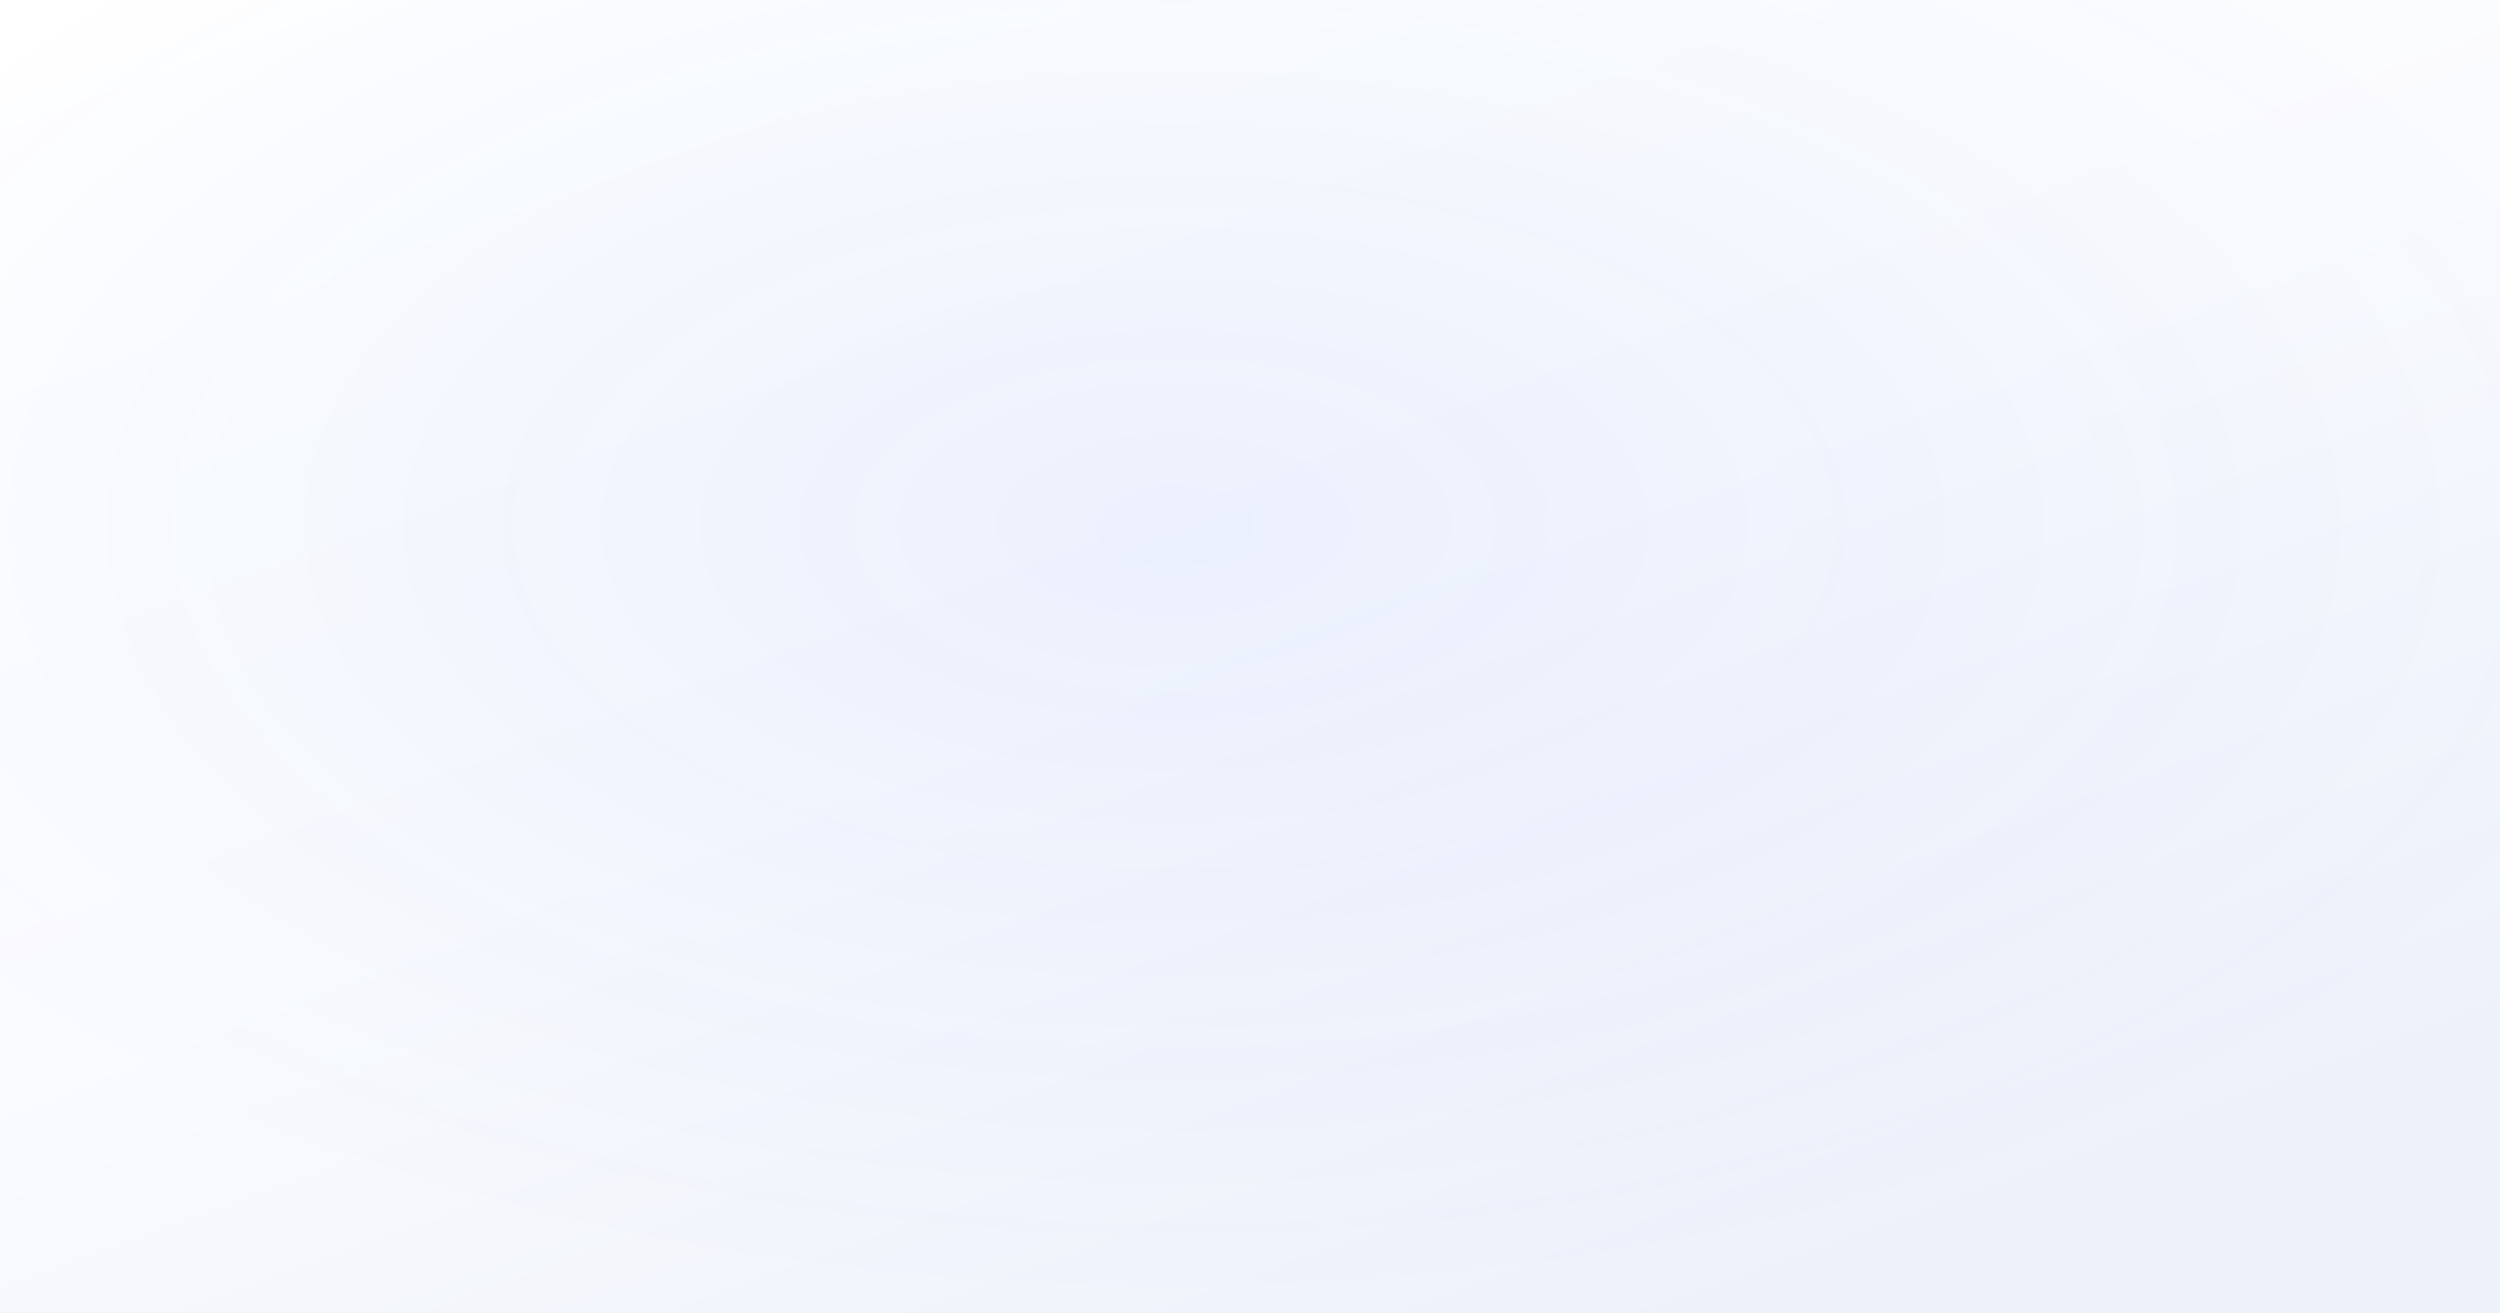
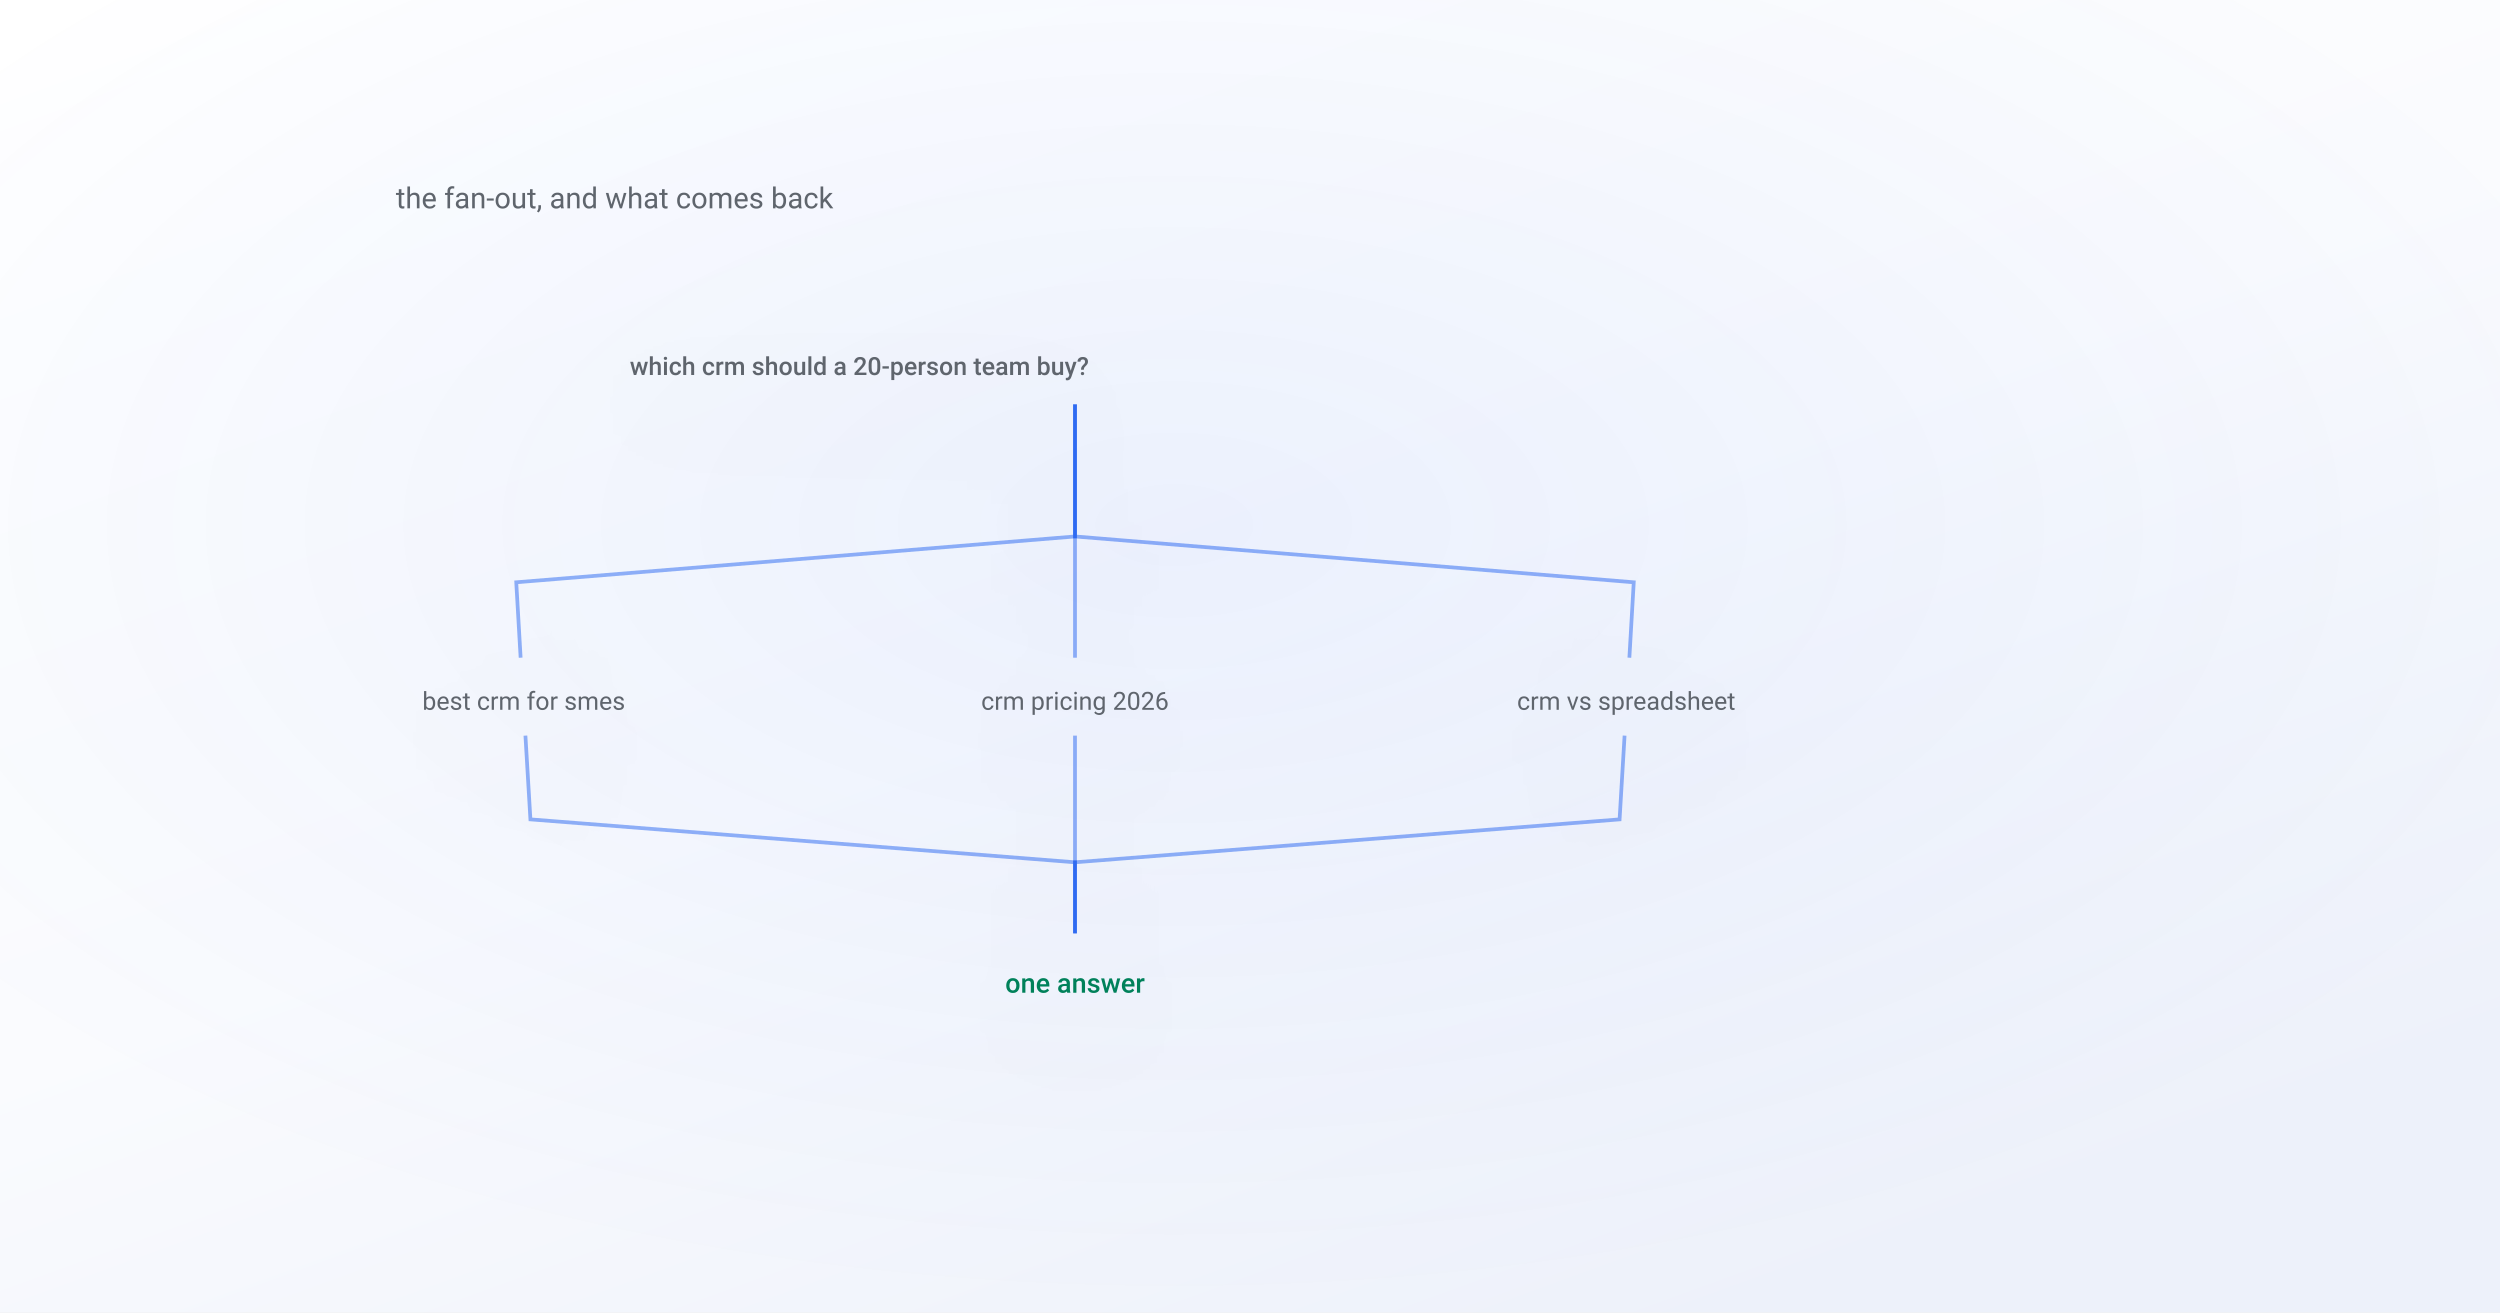
<svg xmlns="http://www.w3.org/2000/svg" viewBox="0 0 1200 630" font-family="-apple-system, BlinkMacSystemFont, 'Segoe UI', 'DM Sans', Roboto, sans-serif">
  <defs>
    <linearGradient id="bg" x1="0" y1="0" x2="0.7" y2="1">
      <stop offset="0" stop-color="#ffffff" />
      <stop offset="0.55" stop-color="#fafbfe" />
      <stop offset="1" stop-color="#edf1fa" />
    </linearGradient>
    <radialGradient id="glow" cx="0.47" cy="0.4" r="0.6">
      <stop offset="0" stop-color="#004aef" stop-opacity="0.06" />
      <stop offset="1" stop-color="#004aef" stop-opacity="0" />
    </radialGradient>
    <filter id="lift" x="-25%" y="-25%" width="150%" height="160%">
      <feDropShadow dx="0" dy="18" stdDeviation="24" flood-color="#0b1a3a" flood-opacity="0.11" />
    </filter>
  </defs>
  <style>
    /* 14s loop. Each class is a different kind of arrival, because the figures
       are about different kinds of event: text is typed, a result appears, a
-        panel expands and pushes what is under it away, a curve is drawn.
+        panel expands and pushes what is under it away, a curve is drawn. A fade
+        only says "this exists".
+ 
       `transform-box: fill-box` is what makes transform-origin mean the shape's
-        own box rather than the whole canvas.
+        own box rather than the whole canvas. Without it a scaleX on a text line
+        grows from the middle of the page.

-        Every animation rests on the finished figure, and reduced motion paints
-        that frame directly. The og:image renderer runs with reduced motion
-        forced, so the still it captures is always the completed drawing. */
+        Every class rests on the finished figure, and reduced motion paints that
+        frame directly. The og:image renderer forces reduced motion, so the still
+        it captures is always the completed drawing. Check this after any change
+        to the keyframes: a scaleY(0) that fails to reset removes the shape from
+        every social card, and nobody notices until someone shares the post. */
    .c, .type, .pop, .rise, .expandy { transform-box: fill-box; }

    .c { opacity: 0; animation: fade 14s ease-in-out infinite; }
    @keyframes fade { 0% { opacity: 0 } 20%, 88% { opacity: var(--o, 1) } 100% { opacity: 0 } }

-     /* a caret running left to right */
    .type { opacity: 0; transform-origin: left center;
             animation: type 14s cubic-bezier(0.25, 0.9, 0.3, 1) infinite; }
    @keyframes type { 0% { opacity: 0; transform: scaleX(0) }
                      6% { opacity: var(--o, 1); transform: scaleX(0) }
                      22%, 88% { opacity: var(--o, 1); transform: scaleX(1) }
                      100% { opacity: 0; transform: scaleX(1) } }

-     /* lands with a little overshoot, the way a result appears */
    .pop { opacity: 0; transform-origin: center;
            animation: pop 14s cubic-bezier(0.34, 1.56, 0.64, 1) infinite; }
    @keyframes pop { 0% { opacity: 0; transform: scale(0.6) }
                     18%, 88% { opacity: var(--o, 1); transform: scale(1) }
                     100% { opacity: 0; transform: scale(0.6) } }

    .rise { opacity: 0; animation: rise 14s cubic-bezier(0.2, 0.9, 0.3, 1) infinite; }
    @keyframes rise { 0% { opacity: 0; transform: translateY(22px) }
                      20%, 88% { opacity: var(--o, 1); transform: translateY(0) }
                      100% { opacity: 0; transform: translateY(22px) } }

-     /* a panel opening downward, which is what pushes the links off the frame */
    .expandy { opacity: 0; transform-origin: top center;
                animation: expandy 14s cubic-bezier(0.2, 0.9, 0.25, 1) infinite; }
    @keyframes expandy { 0% { opacity: 0; transform: scaleY(0) }
                         6% { opacity: var(--o, 1); transform: scaleY(0) }
                         24%, 88% { opacity: var(--o, 1); transform: scaleY(1) }
                         100% { opacity: 0; transform: scaleY(0) } }

    .draw { stroke-dasharray: var(--len, 2000); stroke-dashoffset: var(--len, 2000);
             animation: draw 14s ease-in-out infinite; }
    @keyframes draw { 0% { stroke-dashoffset: var(--len, 2000) }
                      26%, 88% { stroke-dashoffset: 0 }
                      100% { stroke-dashoffset: var(--len, 2000) } }

    .mark { opacity: 0; animation: mark 14s ease infinite; }
    @keyframes mark { 0%, 40% { opacity: 0 } 52%, 86% { opacity: 1 } 96%, 100% { opacity: 0 } }

    @media (prefers-reduced-motion: reduce) {
      .c, .type, .pop, .rise, .expandy { opacity: var(--o, 1); transform: none; animation: none }
      .draw { stroke-dashoffset: 0; animation: none }
      .mark { opacity: 1; animation: none }
    }
  </style>
  <rect width="1200" height="630" fill="url(#bg)" />
  <rect width="1200" height="630" fill="url(#glow)" />
+   <defs>
+     <linearGradient id="gblue" x1="0" y1="0" x2="0.55" y2="1">
+       <stop offset="0" stop-color="#3d76ff" />
+       <stop offset="1" stop-color="#004aef" />
+     </linearGradient>
+     <linearGradient id="ggreen" x1="0" y1="0" x2="0.5" y2="1">
+       <stop offset="0" stop-color="#6df7cd" />
+       <stop offset="1" stop-color="#07ef9c" />
+     </linearGradient>
+     <linearGradient id="gcard" x1="0.1" y1="0" x2="0.3" y2="1">
+       <stop offset="0" stop-color="#ffffff" stop-opacity="0.96" />
+       <stop offset="1" stop-color="#ffffff" stop-opacity="0.74" />
+     </linearGradient>
+     <linearGradient id="gchip" x1="0" y1="0" x2="0" y2="1">
+       <stop offset="0" stop-color="#f4f7ff" />
+       <stop offset="1" stop-color="#e6ecfa" />
+     </linearGradient>
+   </defs>
  <g filter="url(#lift)">
-     <polygon class="c" points="165.3,118.8 866.7,118.8 838.4,493.5 193.6,493.5" fill="#ffffff" stroke="#dfe4ec" stroke-width="1.2" style="--o:1;animation-delay:0.00s" />
-     <polygon class="c" points="209.8,129.3 822.2,129.3 818.1,191.9 213.9,191.9" fill="#ffffff" stroke="#dfe4ec" stroke-width="1.2" style="--o:1;animation-delay:0.10s" />
-     <polygon class="type" points="233.0,150.4 639.4,150.4 638.8,171.2 234.2,171.2" fill="#004aef" style="--o:0.9;animation-delay:0.20s" />
-     <polygon class="pop" points="766.9,140.7 806.9,140.7 804.4,180.8 764.7,180.8" fill="#004aef" style="--o:0.95;animation-delay:0.25s" />
-     <polygon class="pop" points="222.8,217.7 394.4,217.7 395.1,243.5 224.5,243.5" fill="#004aef" style="--o:0.13;animation-delay:0.40s" />
-     <polygon class="pop" points="237.5,224.6 373.2,224.6 373.6,236.7 238.3,236.7" fill="#004aef" style="--o:0.45;animation-delay:0.45s" />
-     <polygon class="pop" points="408.7,217.7 551.8,217.7 551.6,243.5 409.3,243.5" fill="#004aef" style="--o:0.13;animation-delay:0.46s" />
-     <polygon class="pop" points="423.2,224.6 530.3,224.6 530.2,236.7 423.4,236.7" fill="#004aef" style="--o:0.45;animation-delay:0.51s" />
-     <polygon class="pop" points="587.5,217.7 773.5,217.7 772.0,243.5 587.1,243.5" fill="#004aef" style="--o:0.13;animation-delay:0.52s" />
-     <polygon class="pop" points="601.7,224.6 751.6,224.6 751.0,236.7 601.5,236.7" fill="#004aef" style="--o:0.45;animation-delay:0.57s" />
-     <polygon class="pop" points="225.0,252.0 359.9,252.0 360.7,277.5 226.6,277.5" fill="#004aef" style="--o:0.13;animation-delay:0.58s" />
-     <polygon class="pop" points="239.6,258.8 338.8,258.8 339.3,270.7 240.3,270.7" fill="#004aef" style="--o:0.45;animation-delay:0.63s" />
-     <polygon class="pop" points="381.1,252.0 544.4,252.0 544.2,277.5 381.9,277.5" fill="#004aef" style="--o:0.13;animation-delay:0.64s" />
-     <polygon class="pop" points="395.5,258.8 523.1,258.8 523.1,270.7 395.8,270.7" fill="#004aef" style="--o:0.45;animation-delay:0.69s" />
-     <polygon class="pop" points="565.7,252.0 714.7,252.0 713.6,277.5 565.4,277.5" fill="#004aef" style="--o:0.13;animation-delay:0.70s" />
-     <polygon class="pop" points="579.8,258.8 693.2,258.8 692.7,270.7 579.6,270.7" fill="#004aef" style="--o:0.45;animation-delay:0.75s" />
-     <line class="c" x1="309.9" y1="246.8" x2="516.0" y2="321.8" stroke="#004aef" stroke-width="1" style="--o:0.18;animation-delay:0.85s" />
-     <line class="c" x1="480.5" y1="246.8" x2="516.0" y2="321.8" stroke="#004aef" stroke-width="1" style="--o:0.18;animation-delay:0.85s" />
-     <line class="c" x1="679.4" y1="246.8" x2="516.0" y2="321.8" stroke="#004aef" stroke-width="1" style="--o:0.18;animation-delay:0.85s" />
-     <line class="c" x1="293.8" y1="280.6" x2="516.0" y2="321.8" stroke="#004aef" stroke-width="1" style="--o:0.18;animation-delay:0.85s" />
-     <line class="c" x1="463.1" y1="280.6" x2="516.0" y2="321.8" stroke="#004aef" stroke-width="1" style="--o:0.18;animation-delay:0.85s" />
-     <line class="c" x1="639.4" y1="280.6" x2="516.0" y2="321.8" stroke="#004aef" stroke-width="1" style="--o:0.18;animation-delay:0.85s" />
-     <polygon class="expandy" points="209.3,333.4 822.7,333.4 812.8,475.5 219.2,475.5" fill="#07ef9c" style="--o:0.1;animation-delay:0.95s" />
-     <polygon class="type" points="238.2,349.6 779.9,349.6 779.1,363.3 239.1,363.3" fill="#004aef" style="--o:0.4;animation-delay:1.05s" />
-     <polygon class="type" points="239.7,373.2 806.1,373.2 805.2,386.8 240.6,386.8" fill="#004aef" style="--o:0.4;animation-delay:1.10s" />
-     <polygon class="type" points="241.2,396.6 722.1,396.6 721.5,410.1 242.0,410.1" fill="#004aef" style="--o:0.4;animation-delay:1.15s" />
-     <polygon class="type" points="242.7,419.7 762.0,419.7 761.3,433.1 243.5,433.1" fill="#004aef" style="--o:0.4;animation-delay:1.20s" />
-     <polygon class="type" points="244.1,442.6 584.0,442.6 583.8,455.8 244.9,455.8" fill="#004aef" style="--o:0.4;animation-delay:1.25s" />
+     <path class="rise" d="M273.4 166.0 Q272.6 152.0 286.6 152.0 L745.4 152.0 Q759.4 152.0 758.6 166.0 L757.9 180.1 Q757.2 194.1 743.2 194.1 L288.8 194.1 Q274.8 194.1 274.1 180.1 Z" fill="url(#gcard)" stroke="#dfe4ec" stroke-width="1.2" style="--o:1;animation-delay:0.00s" />
+     <text x="302.3" y="180.0" text-anchor="start" font-size="12" fill="#5f656d" font-weight="500">which crm should a 20-person team buy?</text>
+     <path class="draw" d="M516.0 194.1 L516.0 257.5 L247.8 279.5 L249.9 315.7" fill="none" stroke="#004aef" stroke-width="1.8" opacity="0.42" style="--len:600;animation-delay:0.16s" />
+     <path class="pop" d="M129.9 329.6 Q128.7 315.7 142.7 315.7 L357.2 315.7 Q371.2 315.7 371.7 329.7 L372.0 339.1 Q372.4 353.1 358.4 353.1 L145.9 353.1 Q131.9 353.1 130.7 339.1 Z" fill="url(#gchip)" style="--o:0.85;animation-delay:0.36s" />
+     <text x="251.4" y="340.7" text-anchor="middle" font-size="12" fill="#5f656d" font-weight="400">best crm for smes</text>
+     <path class="draw" d="M252.2 353.1 L254.6 393.3 L516.0 413.9 L516.0 448.0" fill="none" stroke="#004aef" stroke-width="1.8" opacity="0.42" style="--len:600;animation-delay:0.56s" />
+     <path class="draw" d="M516.0 194.1 L516.0 257.5 L516.0 279.5 L516.0 315.7" fill="none" stroke="#004aef" stroke-width="1.8" opacity="0.42" style="--len:600;animation-delay:0.22s" />
+     <path class="pop" d="M395.1 329.7 Q394.7 315.7 408.7 315.7 L623.3 315.7 Q637.3 315.7 636.9 329.7 L636.7 339.1 Q636.3 353.1 622.3 353.1 L409.7 353.1 Q395.7 353.1 395.3 339.1 Z" fill="url(#gchip)" style="--o:0.85;animation-delay:0.43s" />
+     <text x="516.0" y="340.7" text-anchor="middle" font-size="12" fill="#5f656d" font-weight="400">crm pricing 2026</text>
+     <path class="draw" d="M516.0 353.1 L516.0 393.3 L516.0 413.9 L516.0 448.0" fill="none" stroke="#004aef" stroke-width="1.8" opacity="0.42" style="--len:600;animation-delay:0.62s" />
+     <path class="draw" d="M516.0 194.1 L516.0 257.5 L784.2 279.5 L782.1 315.7" fill="none" stroke="#004aef" stroke-width="1.8" opacity="0.42" style="--len:600;animation-delay:0.28s" />
+     <path class="pop" d="M660.3 329.7 Q660.8 315.7 674.8 315.7 L889.3 315.7 Q903.3 315.7 902.1 329.6 L901.3 339.1 Q900.1 353.1 886.1 353.1 L673.6 353.1 Q659.6 353.1 660.0 339.1 Z" fill="url(#gchip)" style="--o:0.85;animation-delay:0.50s" />
+     <text x="780.6" y="340.7" text-anchor="middle" font-size="12" fill="#5f656d" font-weight="400">crm vs spreadsheet</text>
+     <path class="draw" d="M779.8 353.1 L777.4 393.3 L516.0 413.9 L516.0 448.0" fill="none" stroke="#004aef" stroke-width="1.8" opacity="0.42" style="--len:600;animation-delay:0.68s" />
+     <path class="expandy" d="M288.9 462.0 Q288.2 448.0 302.2 448.0 L729.8 448.0 Q743.8 448.0 743.1 462.0 L742.1 480.8 Q741.3 494.8 727.3 494.8 L304.7 494.8 Q290.7 494.8 289.9 480.8 Z" fill="url(#ggreen)" style="--o:0.22;animation-delay:0.78s" />
+     <text x="516.0" y="476.5" text-anchor="middle" font-size="13" fill="#04815a" font-weight="500">one answer</text>
  </g>
  <g class="mark">
-     <line x1="738.5" y1="246.8" x2="780.5" y2="246.8" stroke="#04815a" stroke-width="1.4" />
-     <text x="790.5" y="240.8" font-size="17" fill="#04815a">six searches the user</text>
-     <text x="790.5" y="262.8" font-size="17" fill="#04815a">never typed</text>
+     <line x1="765.7" y1="253.9" x2="807.7" y2="253.9" stroke="#04815a" stroke-width="1.4" />
+     <text x="817.7" y="247.9" font-size="17" fill="#04815a">one question becomes</text>
+     <text x="817.7" y="269.9" font-size="17" fill="#04815a">three searches</text>
  </g>
+   <text x="190.0" y="100.0" text-anchor="start" font-size="14" fill="#5f656d" font-weight="400">the fan-out, and what comes back</text>
</svg>
